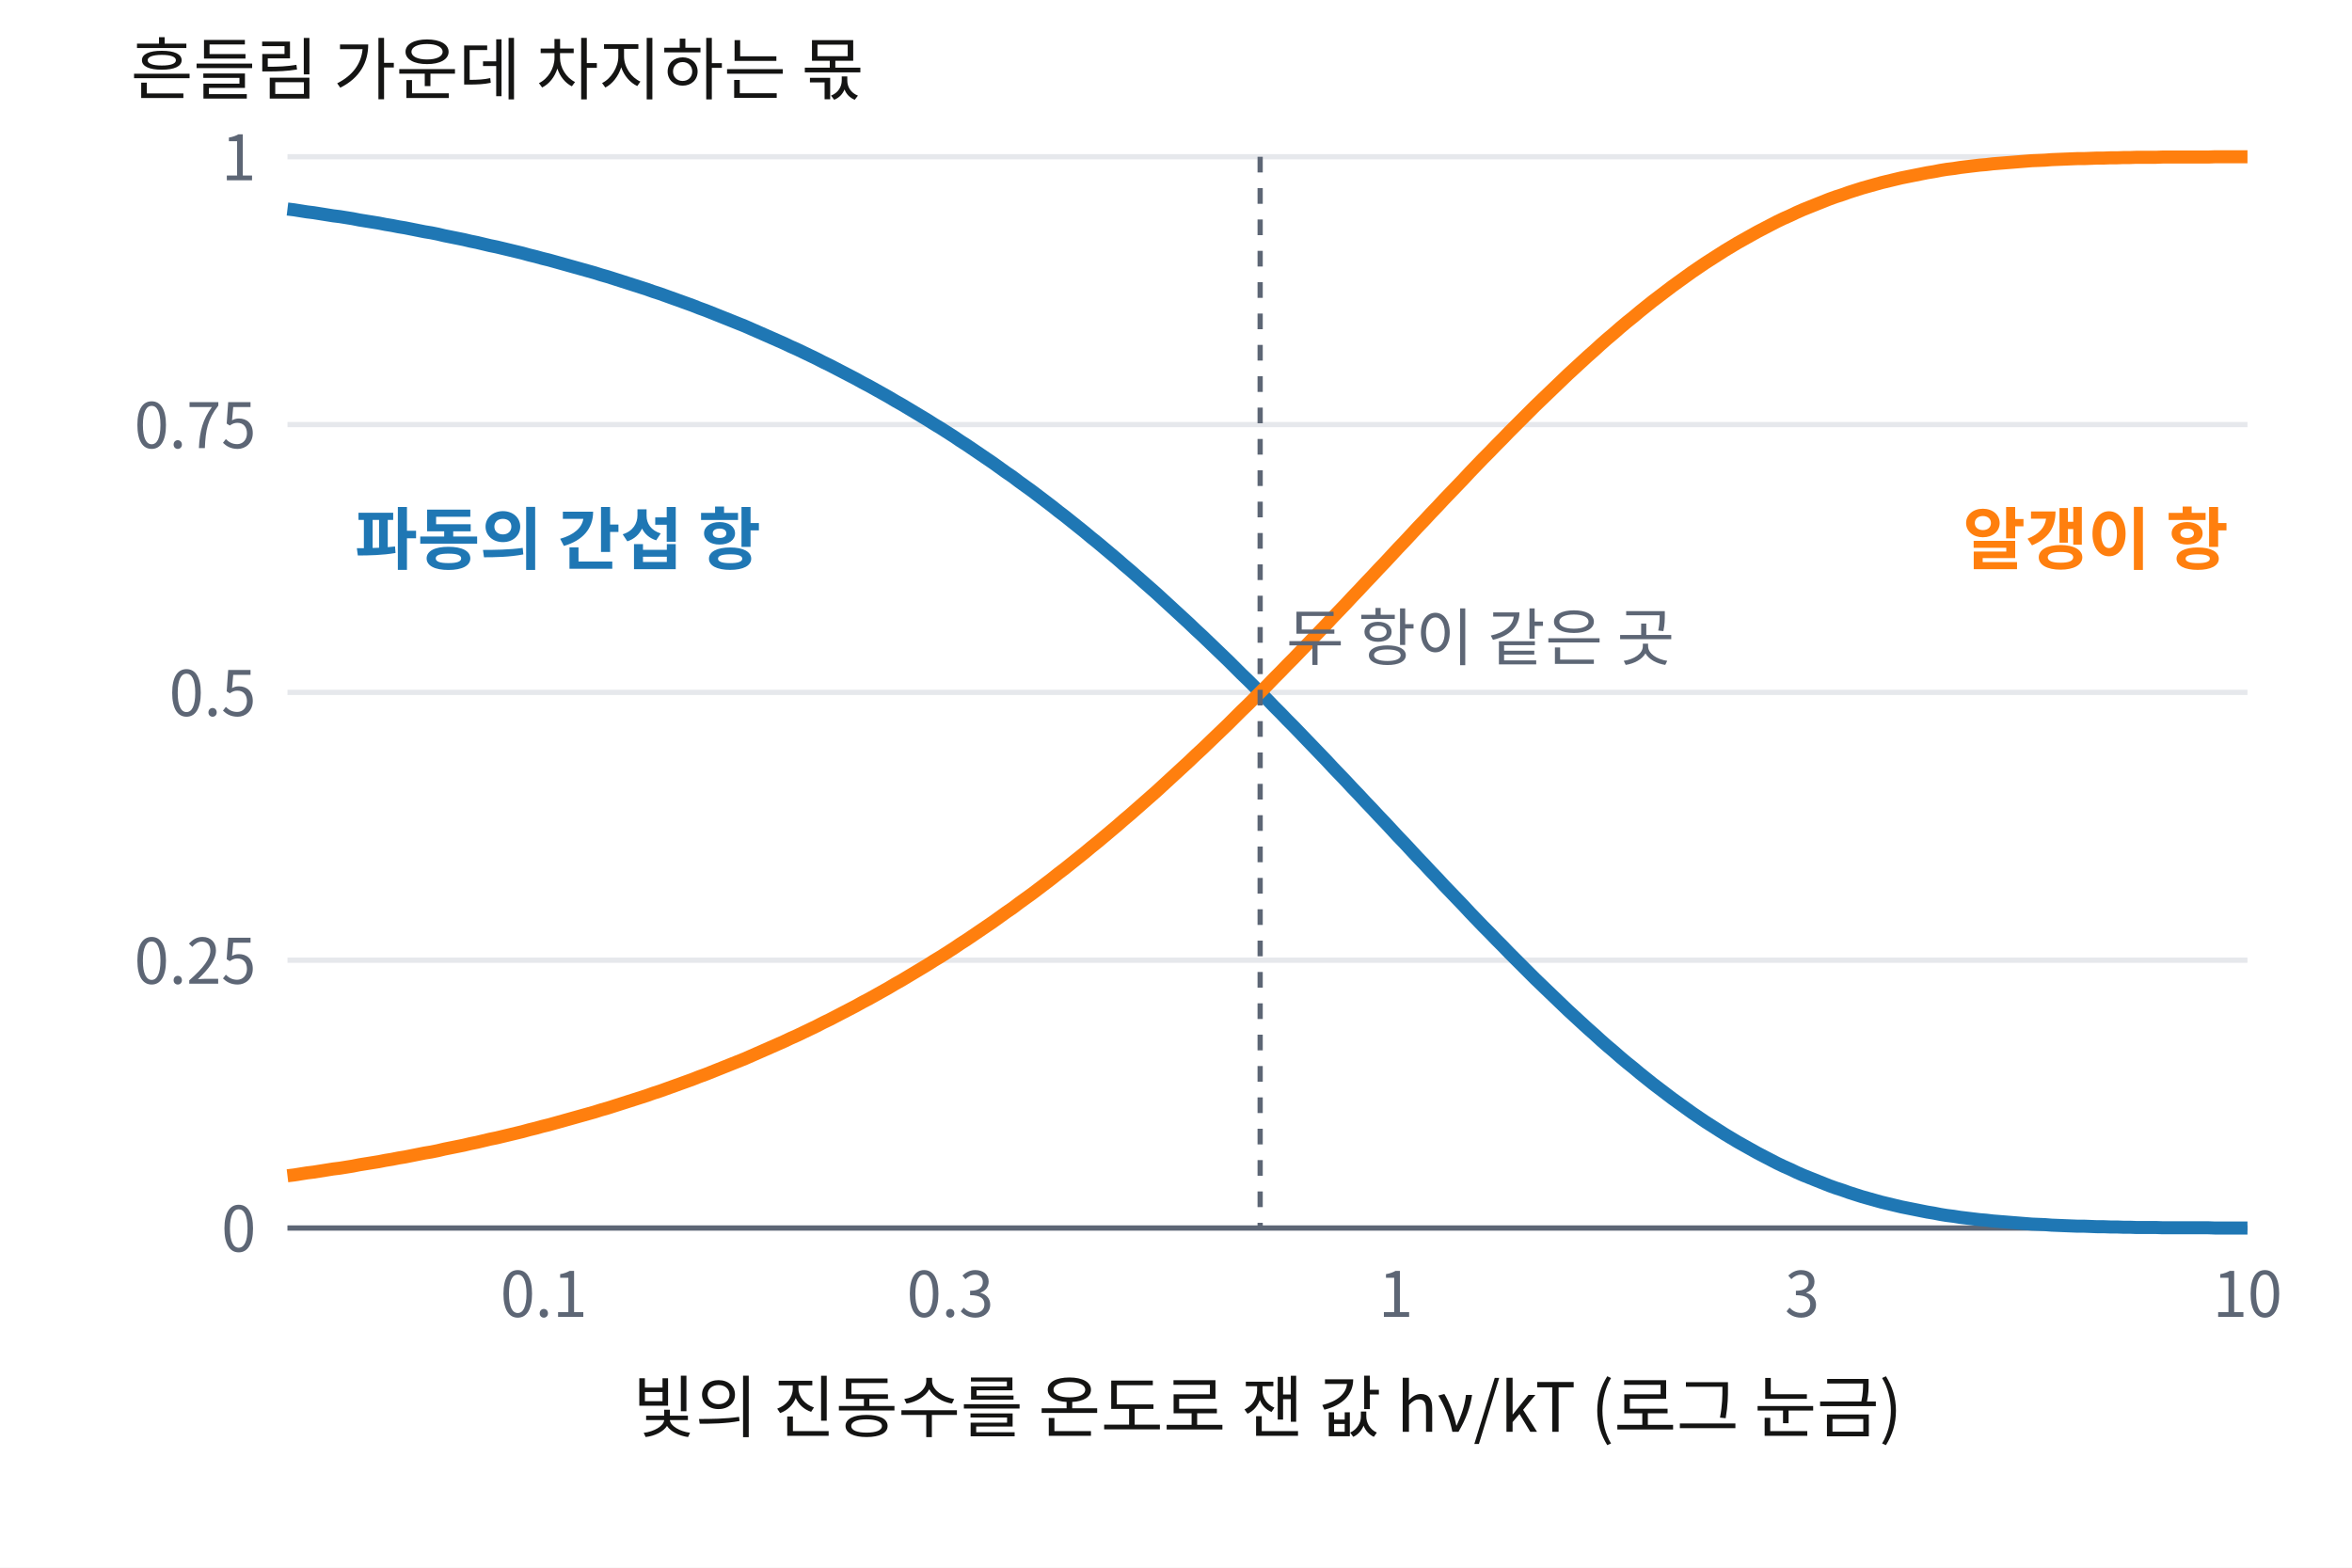
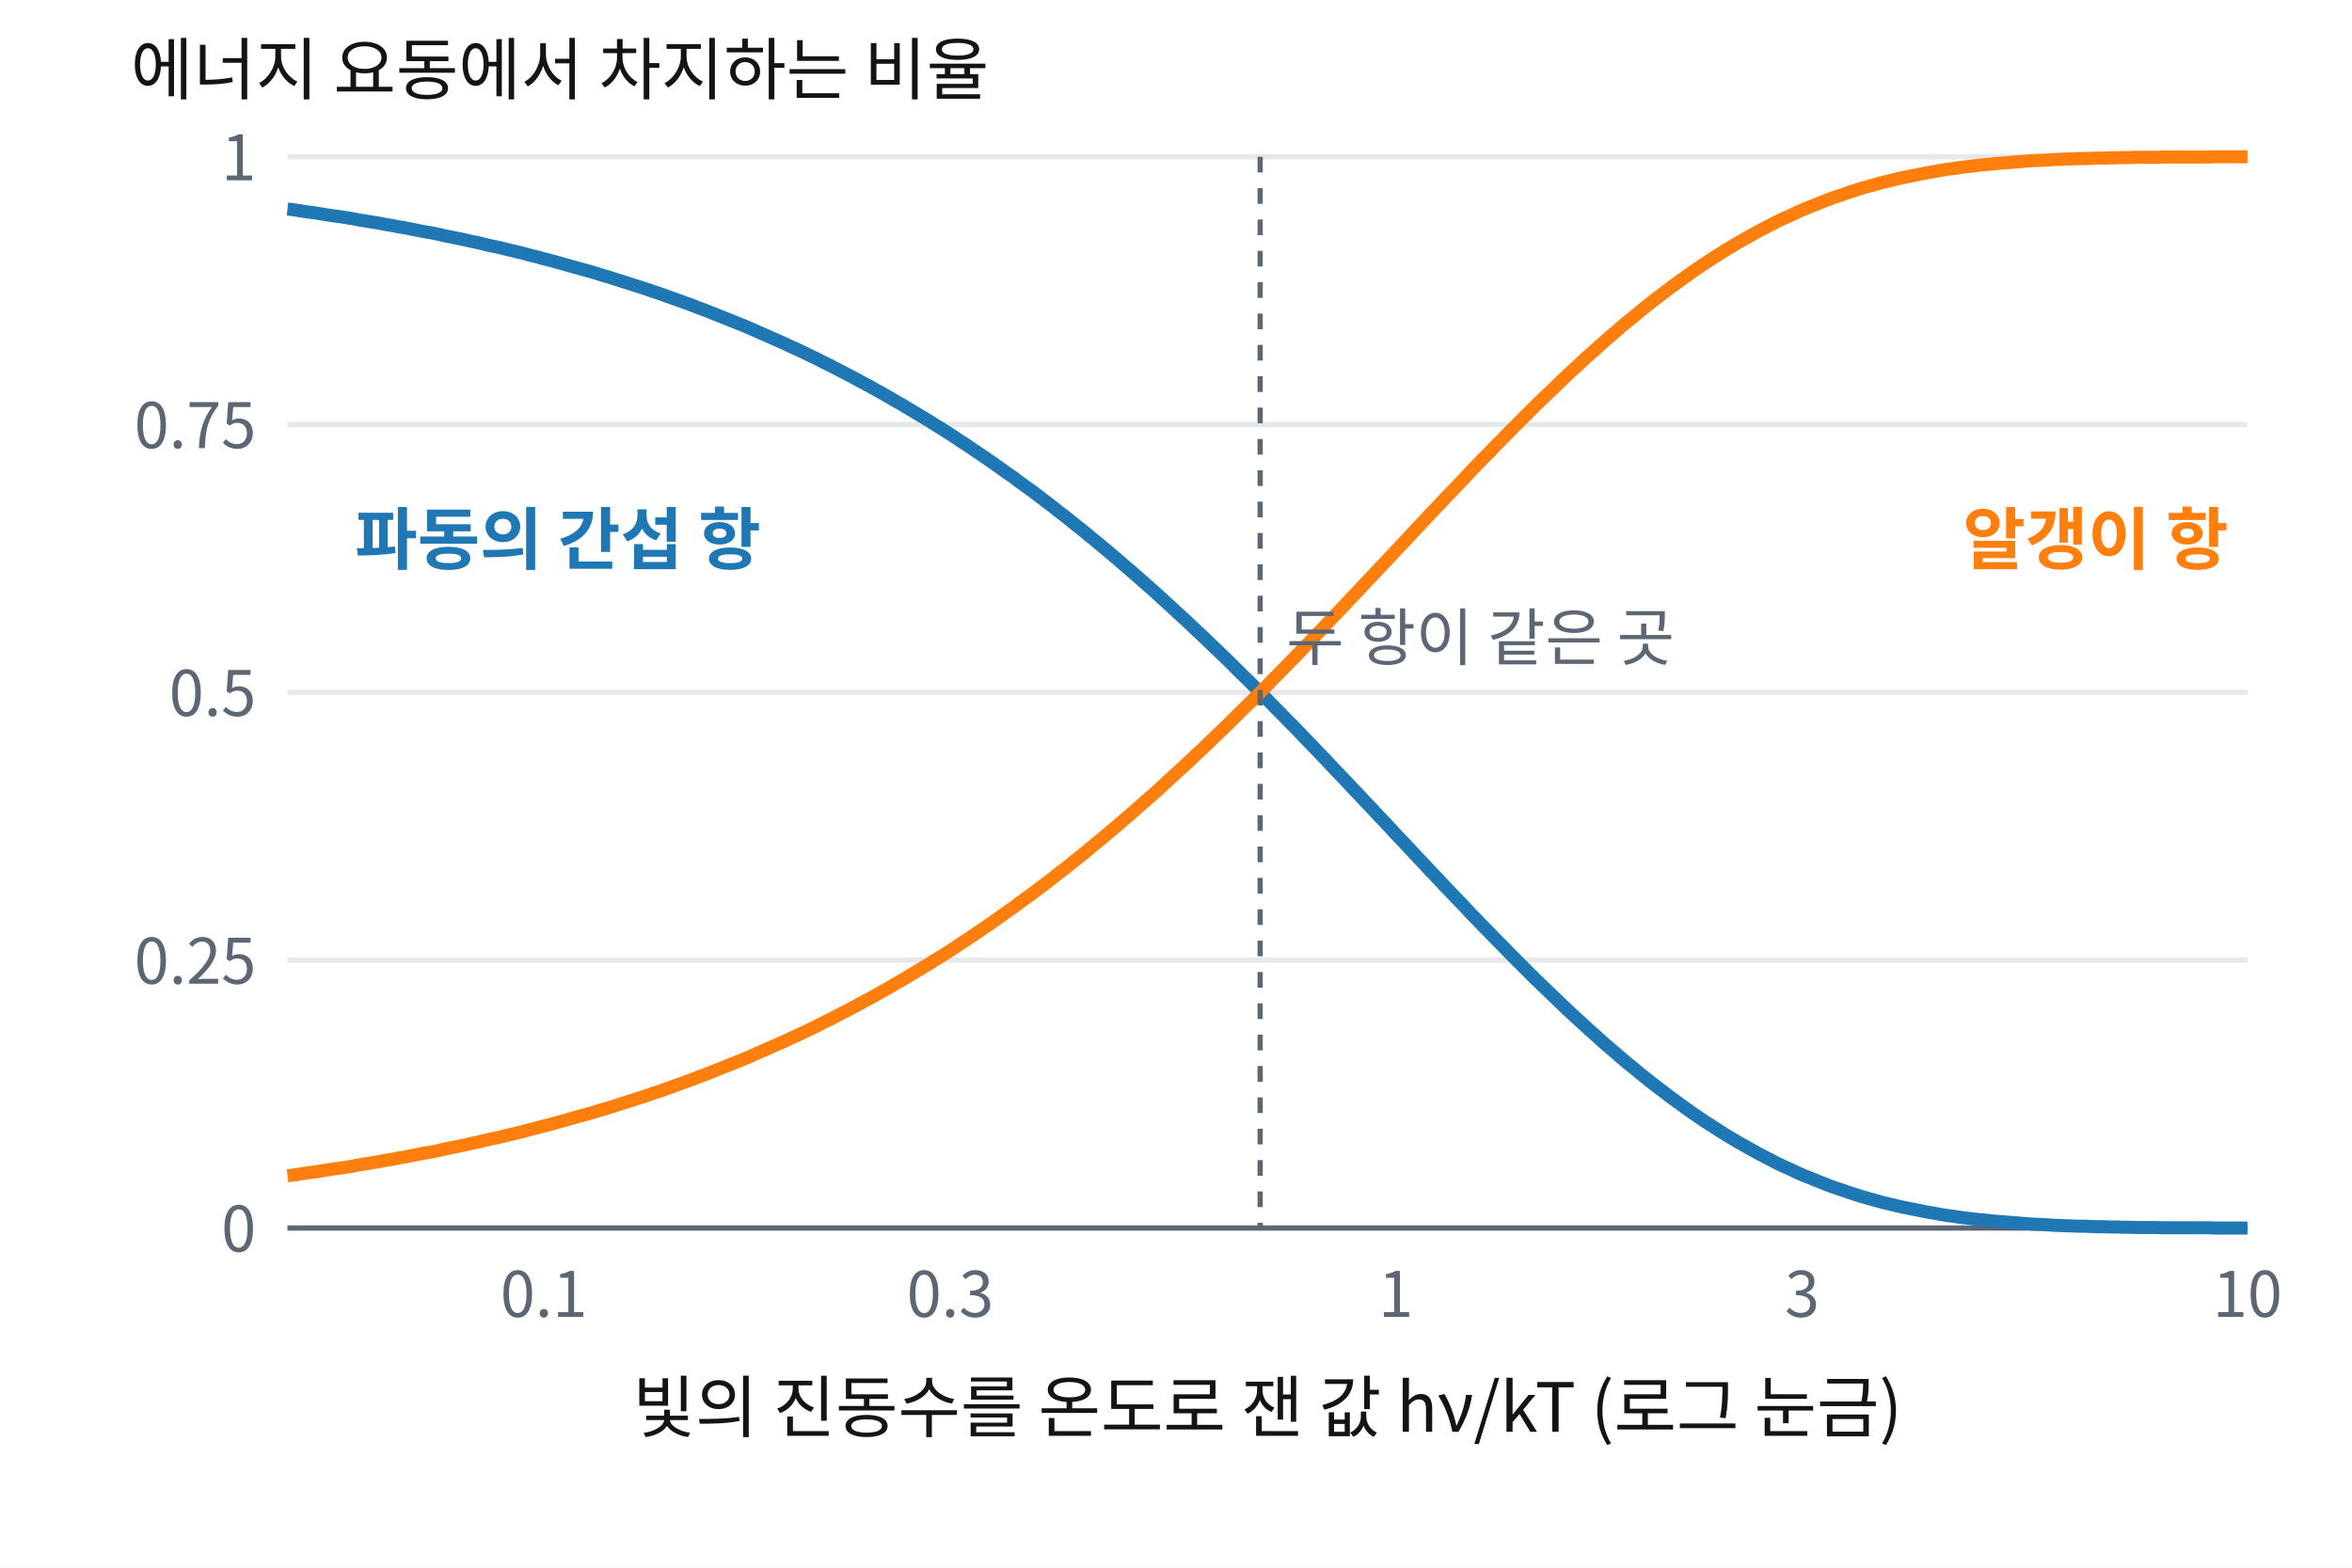
<svg xmlns="http://www.w3.org/2000/svg" viewBox="0 0 900 600" font-family="'Noto Sans KR','Noto Sans CJK KR',sans-serif">
  <rect width="900" height="600" fill="#ffffff" />
  <line x1="110" x2="860" y1="470.0" y2="470.0" stroke="#e6e8ec" stroke-width="2" />
  <text x="98.0" y="479.0" font-size="24" fill="#5d6675" text-anchor="end" font-weight="400">0</text>
  <line x1="110" x2="860" y1="367.5" y2="367.5" stroke="#e6e8ec" stroke-width="2" />
  <text x="98.0" y="376.5" font-size="24" fill="#5d6675" text-anchor="end" font-weight="400">0.25</text>
  <line x1="110" x2="860" y1="265.0" y2="265.0" stroke="#e6e8ec" stroke-width="2" />
  <text x="98.0" y="274.0" font-size="24" fill="#5d6675" text-anchor="end" font-weight="400">0.5</text>
  <line x1="110" x2="860" y1="162.5" y2="162.5" stroke="#e6e8ec" stroke-width="2" />
  <text x="98.0" y="171.5" font-size="24" fill="#5d6675" text-anchor="end" font-weight="400">0.75</text>
  <line x1="110" x2="860" y1="60.0" y2="60.0" stroke="#e6e8ec" stroke-width="2" />
  <text x="98.0" y="69.0" font-size="24" fill="#5d6675" text-anchor="end" font-weight="400">1</text>
  <line x1="110" x2="860" y1="470" y2="470" stroke="#5d6675" stroke-width="2" />
  <text x="208.1" y="504.0" font-size="24" fill="#5d6675" text-anchor="middle" font-weight="400">0.1</text>
  <text x="363.6" y="504.0" font-size="24" fill="#5d6675" text-anchor="middle" font-weight="400">0.3</text>
  <text x="534.1" y="504.0" font-size="24" fill="#5d6675" text-anchor="middle" font-weight="400">1</text>
  <text x="689.6" y="504.0" font-size="24" fill="#5d6675" text-anchor="middle" font-weight="400">3</text>
  <text x="860.0" y="504.0" font-size="24" fill="#5d6675" text-anchor="middle" font-weight="400">10</text>
  <text x="485.0" y="548.0" font-size="26" fill="#141413" text-anchor="middle" font-weight="400">빛의 진동수를 온도로 잰 값 hν/kT (로그 눈금)</text>
  <polyline points="110.0,80.0 112.5,80.3 115.0,80.7 117.5,81.1 120.0,81.4 122.5,81.8 125.0,82.2 127.5,82.6 130.0,82.9 132.5,83.3 135.0,83.7 137.5,84.2 140.0,84.6 142.5,85.0 145.0,85.4 147.5,85.9 150.0,86.3 152.5,86.8 155.0,87.2 157.5,87.7 160.0,88.2 162.5,88.7 165.0,89.1 167.5,89.6 170.0,90.2 172.5,90.7 175.0,91.2 177.5,91.7 180.0,92.3 182.5,92.8 185.0,93.4 187.5,94.0 190.0,94.5 192.5,95.1 195.0,95.7 197.5,96.3 200.0,96.9 202.5,97.6 205.0,98.2 207.5,98.9 210.0,99.5 212.5,100.2 215.0,100.9 217.5,101.6 220.0,102.3 222.5,103.0 225.0,103.7 227.5,104.4 230.0,105.2 232.5,105.9 235.0,106.7 237.5,107.5 240.0,108.3 242.5,109.1 245.0,109.9 247.5,110.7 250.0,111.6 252.5,112.4 255.0,113.3 257.5,114.2 260.0,115.1 262.5,116.0 265.0,116.9 267.5,117.9 270.0,118.8 272.5,119.8 275.0,120.8 277.5,121.8 280.0,122.8 282.5,123.8 285.0,124.8 287.5,125.9 290.0,127.0 292.5,128.1 295.0,129.2 297.5,130.3 300.0,131.4 302.5,132.6 305.0,133.7 307.5,134.9 310.0,136.1 312.5,137.3 315.0,138.6 317.5,139.8 320.0,141.1 322.5,142.4 325.0,143.7 327.5,145.0 330.0,146.4 332.5,147.7 335.0,149.1 337.5,150.5 340.0,151.9 342.5,153.4 345.0,154.8 347.5,156.3 350.0,157.8 352.5,159.3 355.0,160.8 357.5,162.4 360.0,163.9 362.5,165.5 365.0,167.1 367.5,168.8 370.0,170.4 372.5,172.1 375.0,173.8 377.5,175.5 380.0,177.2 382.5,179.0 385.0,180.8 387.5,182.5 390.0,184.4 392.5,186.2 395.0,188.0 397.5,189.9 400.0,191.8 402.5,193.7 405.0,195.7 407.5,197.6 410.0,199.6 412.5,201.6 415.0,203.6 417.5,205.7 420.0,207.7 422.5,209.8 425.0,211.9 427.5,214.0 430.0,216.2 432.5,218.3 435.0,220.5 437.5,222.7 440.0,224.9 442.5,227.1 445.0,229.4 447.5,231.7 450.0,234.0 452.5,236.3 455.0,238.6 457.5,241.0 460.0,243.3 462.5,245.7 465.0,248.1 467.5,250.5 470.0,252.9 472.5,255.4 475.0,257.9 477.5,260.3 480.0,262.8 482.5,265.3 485.0,267.8 487.5,270.4 490.0,272.9 492.5,275.5 495.0,278.0 497.5,280.6 500.0,283.2 502.5,285.8 505.0,288.4 507.5,291.0 510.0,293.7 512.5,296.3 515.0,298.9 517.5,301.6 520.0,304.2 522.5,306.9 525.0,309.5 527.5,312.2 530.0,314.8 532.5,317.5 535.0,320.2 537.5,322.8 540.0,325.5 542.5,328.2 545.0,330.8 547.5,333.5 550.0,336.1 552.5,338.8 555.0,341.4 557.5,344.0 560.0,346.6 562.5,349.3 565.0,351.9 567.5,354.5 570.0,357.0 572.5,359.6 575.0,362.1 577.5,364.7 580.0,367.2 582.5,369.7 585.0,372.2 587.5,374.7 590.0,377.1 592.5,379.5 595.0,381.9 597.5,384.3 600.0,386.7 602.5,389.0 605.0,391.3 607.5,393.6 610.0,395.8 612.5,398.1 615.0,400.3 617.5,402.4 620.0,404.6 622.5,406.7 625.0,408.7 627.5,410.8 630.0,412.8 632.5,414.8 635.0,416.7 637.5,418.6 640.0,420.5 642.5,422.3 645.0,424.1 647.5,425.9 650.0,427.6 652.5,429.3 655.0,430.9 657.5,432.5 660.0,434.1 662.5,435.6 665.0,437.1 667.5,438.5 670.0,439.9 672.5,441.3 675.0,442.6 677.5,443.9 680.0,445.2 682.5,446.4 685.0,447.5 687.5,448.7 690.0,449.8 692.5,450.8 695.0,451.8 697.5,452.8 700.0,453.8 702.5,454.7 705.0,455.5 707.5,456.4 710.0,457.2 712.5,458.0 715.0,458.7 717.5,459.4 720.0,460.1 722.5,460.7 725.0,461.3 727.5,461.9 730.0,462.4 732.5,462.9 735.0,463.4 737.5,463.9 740.0,464.3 742.5,464.8 745.0,465.2 747.5,465.5 750.0,465.9 752.5,466.2 755.0,466.5 757.5,466.8 760.0,467.0 762.5,467.3 765.0,467.5 767.5,467.7 770.0,467.9 772.5,468.1 775.0,468.3 777.5,468.5 780.0,468.6 782.5,468.7 785.0,468.9 787.5,469.0 790.0,469.1 792.5,469.2 795.0,469.3 797.5,469.3 800.0,469.4 802.5,469.5 805.0,469.5 807.5,469.6 810.0,469.6 812.5,469.7 815.0,469.7 817.5,469.8 820.0,469.8 822.5,469.8 825.0,469.8 827.5,469.9 830.0,469.9 832.5,469.9 835.0,469.9 837.5,469.9 840.0,469.9 842.5,469.9 845.0,469.9 847.5,470.0 850.0,470.0 852.5,470.0 855.0,470.0 857.5,470.0 860.0,470.0" fill="none" stroke="#1f77b4" stroke-width="5" />
  <polyline points="110.0,450.0 112.5,449.7 115.0,449.3 117.5,448.9 120.0,448.6 122.5,448.2 125.0,447.8 127.5,447.4 130.0,447.1 132.5,446.7 135.0,446.3 137.5,445.8 140.0,445.4 142.5,445.0 145.0,444.6 147.5,444.1 150.0,443.7 152.5,443.2 155.0,442.8 157.5,442.3 160.0,441.8 162.5,441.3 165.0,440.9 167.5,440.4 170.0,439.8 172.5,439.3 175.0,438.8 177.5,438.3 180.0,437.7 182.5,437.2 185.0,436.6 187.5,436.0 190.0,435.5 192.5,434.9 195.0,434.3 197.5,433.7 200.0,433.1 202.5,432.4 205.0,431.8 207.5,431.1 210.0,430.5 212.5,429.8 215.0,429.1 217.5,428.4 220.0,427.7 222.5,427.0 225.0,426.3 227.5,425.6 230.0,424.8 232.5,424.1 235.0,423.3 237.5,422.5 240.0,421.7 242.5,420.9 245.0,420.1 247.5,419.3 250.0,418.4 252.5,417.6 255.0,416.7 257.5,415.8 260.0,414.9 262.5,414.0 265.0,413.1 267.5,412.1 270.0,411.2 272.5,410.2 275.0,409.2 277.5,408.2 280.0,407.2 282.5,406.2 285.0,405.2 287.5,404.1 290.0,403.0 292.5,401.9 295.0,400.8 297.5,399.7 300.0,398.6 302.5,397.4 305.0,396.3 307.5,395.1 310.0,393.9 312.5,392.7 315.0,391.4 317.5,390.2 320.0,388.9 322.5,387.6 325.0,386.3 327.5,385.0 330.0,383.6 332.5,382.3 335.0,380.9 337.5,379.5 340.0,378.1 342.5,376.6 345.0,375.2 347.5,373.7 350.0,372.2 352.5,370.7 355.0,369.2 357.5,367.6 360.0,366.1 362.5,364.5 365.0,362.9 367.5,361.2 370.0,359.6 372.5,357.9 375.0,356.2 377.5,354.5 380.0,352.8 382.5,351.0 385.0,349.2 387.5,347.5 390.0,345.6 392.5,343.8 395.0,342.0 397.5,340.1 400.0,338.2 402.5,336.3 405.0,334.3 407.5,332.4 410.0,330.4 412.5,328.4 415.0,326.4 417.5,324.3 420.0,322.3 422.5,320.2 425.0,318.1 427.5,316.0 430.0,313.8 432.5,311.7 435.0,309.5 437.5,307.3 440.0,305.1 442.5,302.9 445.0,300.6 447.5,298.3 450.0,296.0 452.5,293.7 455.0,291.4 457.5,289.0 460.0,286.7 462.5,284.3 465.0,281.9 467.5,279.5 470.0,277.1 472.5,274.6 475.0,272.1 477.5,269.7 480.0,267.2 482.5,264.7 485.0,262.2 487.5,259.6 490.0,257.1 492.5,254.5 495.0,252.0 497.5,249.4 500.0,246.8 502.5,244.2 505.0,241.6 507.5,239.0 510.0,236.3 512.5,233.7 515.0,231.1 517.5,228.4 520.0,225.8 522.5,223.1 525.0,220.5 527.5,217.8 530.0,215.2 532.5,212.5 535.0,209.8 537.5,207.2 540.0,204.5 542.5,201.8 545.0,199.2 547.5,196.5 550.0,193.9 552.5,191.2 555.0,188.6 557.5,186.0 560.0,183.4 562.5,180.7 565.0,178.1 567.5,175.5 570.0,173.0 572.5,170.4 575.0,167.9 577.5,165.3 580.0,162.8 582.5,160.3 585.0,157.8 587.5,155.3 590.0,152.9 592.5,150.5 595.0,148.1 597.5,145.7 600.0,143.3 602.5,141.0 605.0,138.7 607.5,136.4 610.0,134.2 612.5,131.9 615.0,129.7 617.5,127.6 620.0,125.4 622.5,123.3 625.0,121.3 627.5,119.2 630.0,117.2 632.5,115.2 635.0,113.3 637.5,111.4 640.0,109.5 642.5,107.7 645.0,105.9 647.5,104.1 650.0,102.4 652.5,100.7 655.0,99.1 657.5,97.5 660.0,95.9 662.5,94.4 665.0,92.9 667.5,91.5 670.0,90.1 672.5,88.7 675.0,87.4 677.5,86.1 680.0,84.8 682.5,83.6 685.0,82.5 687.5,81.3 690.0,80.2 692.5,79.2 695.0,78.2 697.5,77.2 700.0,76.2 702.5,75.3 705.0,74.5 707.5,73.6 710.0,72.8 712.5,72.0 715.0,71.3 717.5,70.6 720.0,69.9 722.5,69.3 725.0,68.7 727.5,68.1 730.0,67.6 732.5,67.1 735.0,66.6 737.5,66.1 740.0,65.7 742.5,65.2 745.0,64.8 747.5,64.5 750.0,64.1 752.5,63.8 755.0,63.5 757.5,63.2 760.0,63.0 762.5,62.7 765.0,62.5 767.5,62.3 770.0,62.1 772.5,61.9 775.0,61.7 777.5,61.5 780.0,61.4 782.5,61.3 785.0,61.1 787.5,61.0 790.0,60.9 792.5,60.8 795.0,60.7 797.5,60.7 800.0,60.6 802.5,60.5 805.0,60.5 807.5,60.4 810.0,60.4 812.5,60.3 815.0,60.3 817.5,60.2 820.0,60.2 822.5,60.2 825.0,60.2 827.5,60.1 830.0,60.1 832.5,60.1 835.0,60.1 837.5,60.1 840.0,60.1 842.5,60.1 845.0,60.1 847.5,60.0 850.0,60.0 852.5,60.0 855.0,60.0 857.5,60.0 860.0,60.0" fill="none" stroke="#ff7f0e" stroke-width="5" />
  <line x1="482.2" x2="482.2" y1="60" y2="470" stroke="#5d6675" stroke-width="2" stroke-dasharray="6 6" />
  <text x="135.8" y="215.8" font-size="26" fill="#1f77b4" text-anchor="start" font-weight="700">파동의 간섭 항</text>
  <text x="852.7" y="215.8" font-size="26" fill="#ff7f0e" text-anchor="end" font-weight="700">알갱이 항</text>
  <text x="492.2" y="252.7" font-size="24" fill="#5d6675" text-anchor="start" font-weight="400">두 항이 같은 곳</text>
-   <text x="50.0" y="36.0" font-size="26" fill="#141413" text-anchor="start" font-weight="400">흔들림 가운데 차지하는 몫</text>
+   <text x="50.0" y="36.0" font-size="26" fill="#141413" text-anchor="start" font-weight="400">에너지 요동에서 차지하는 비율</text>
</svg>
